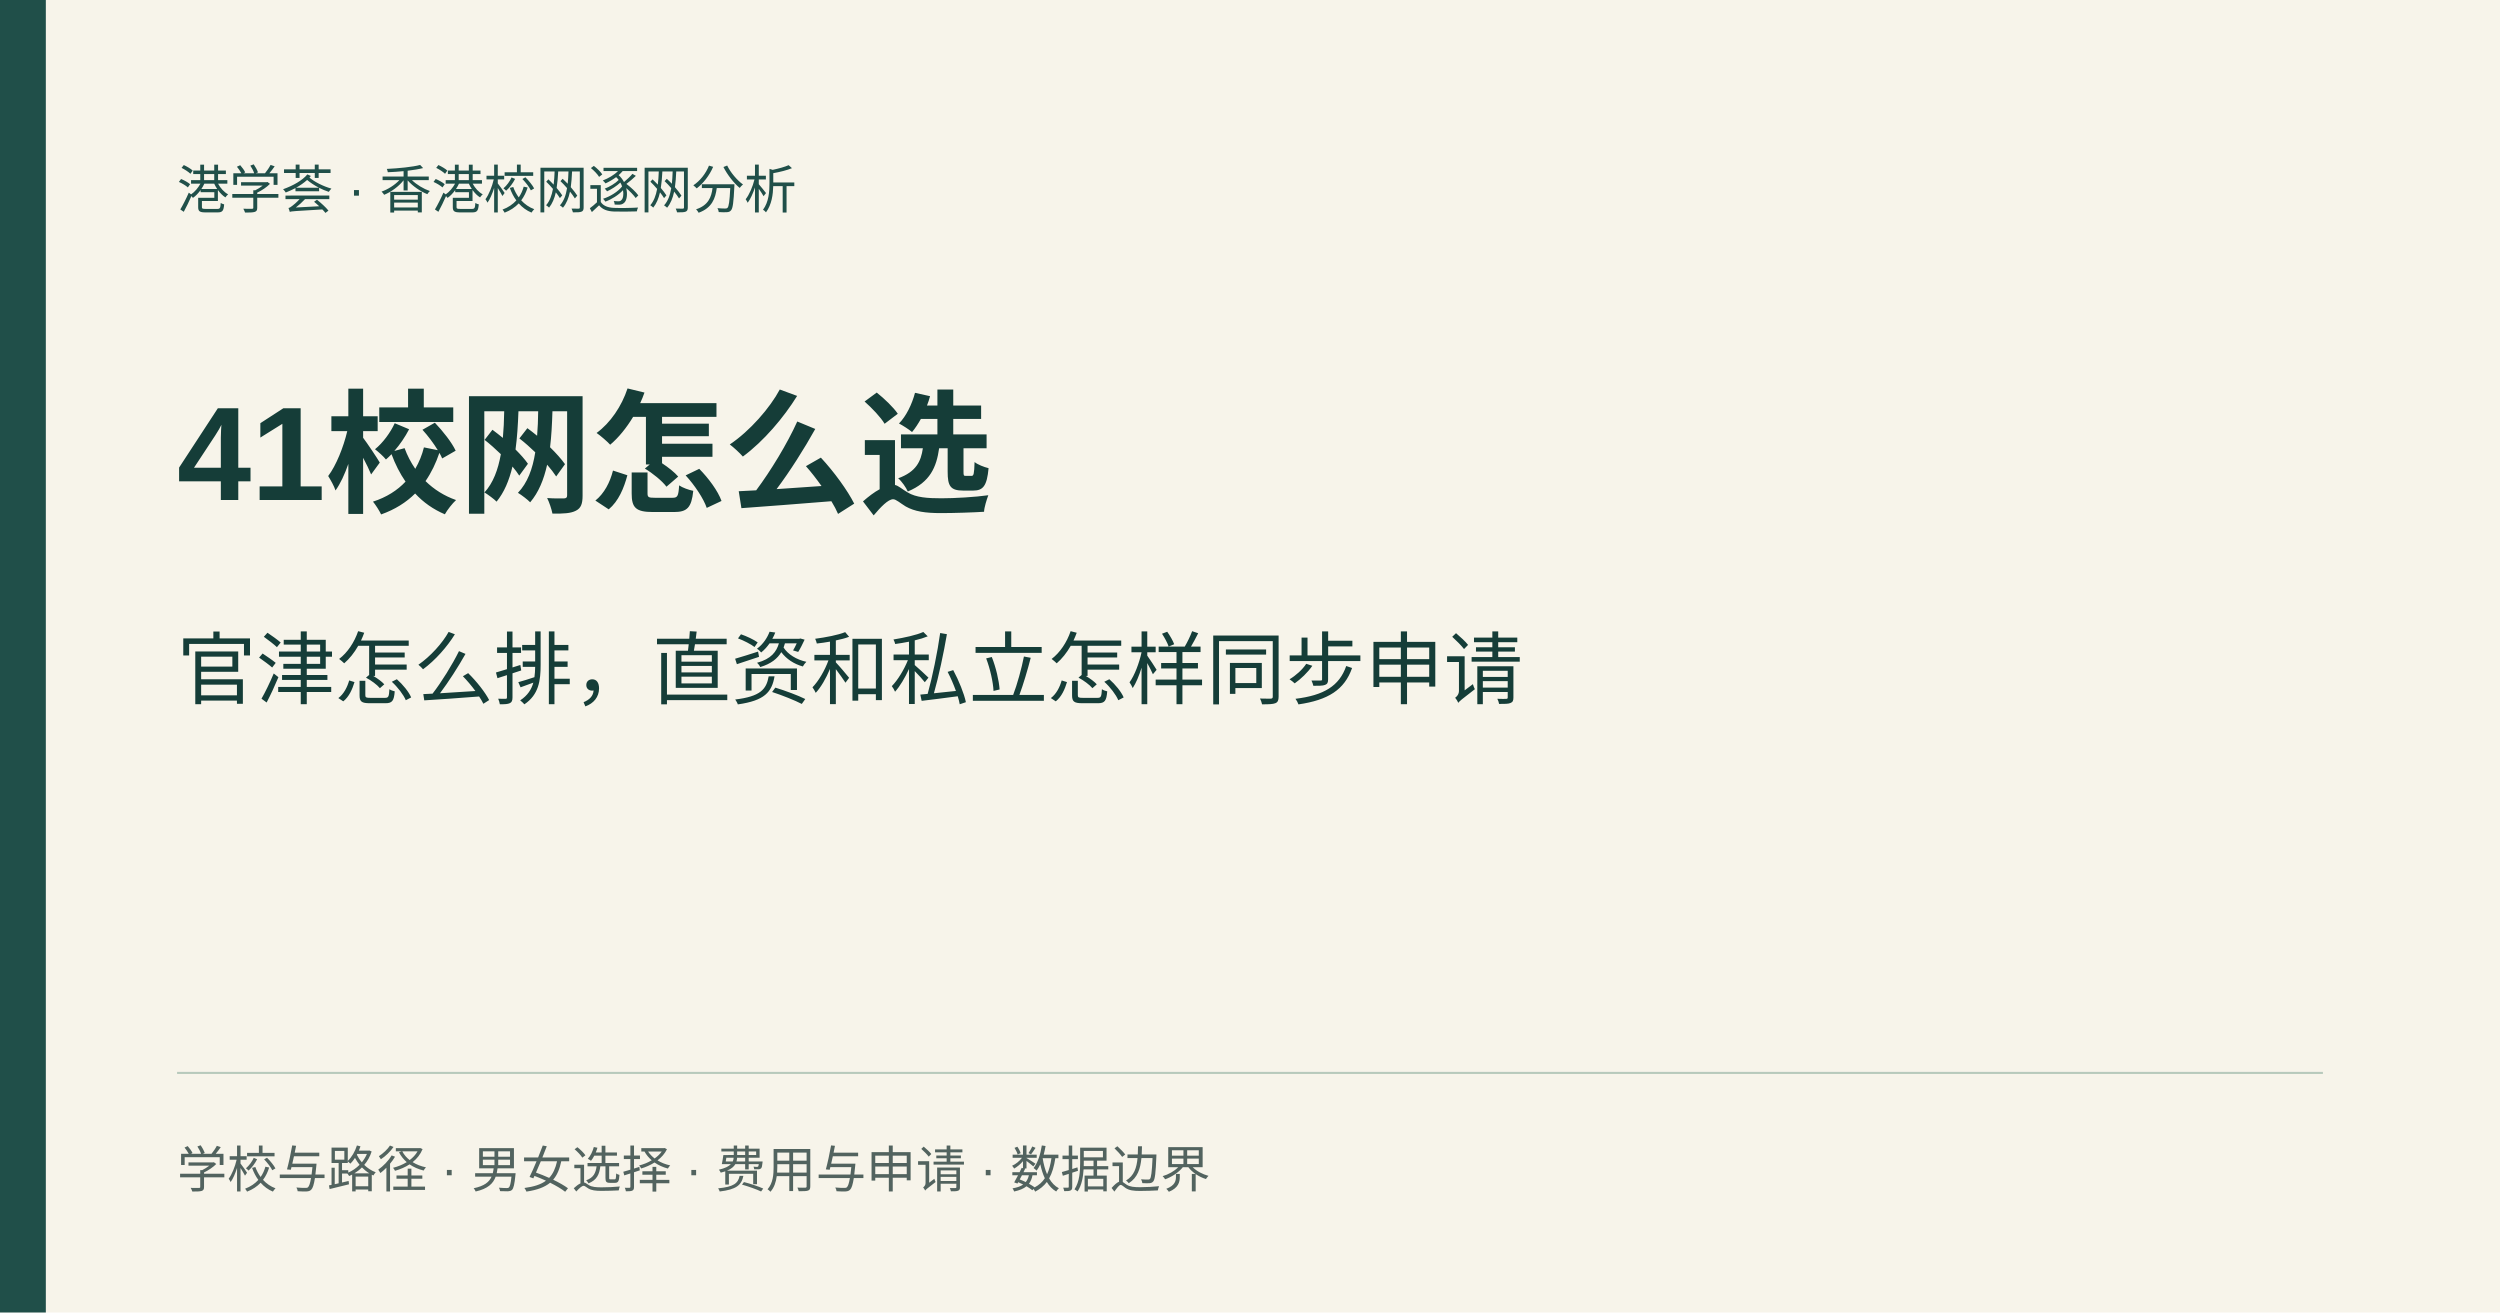
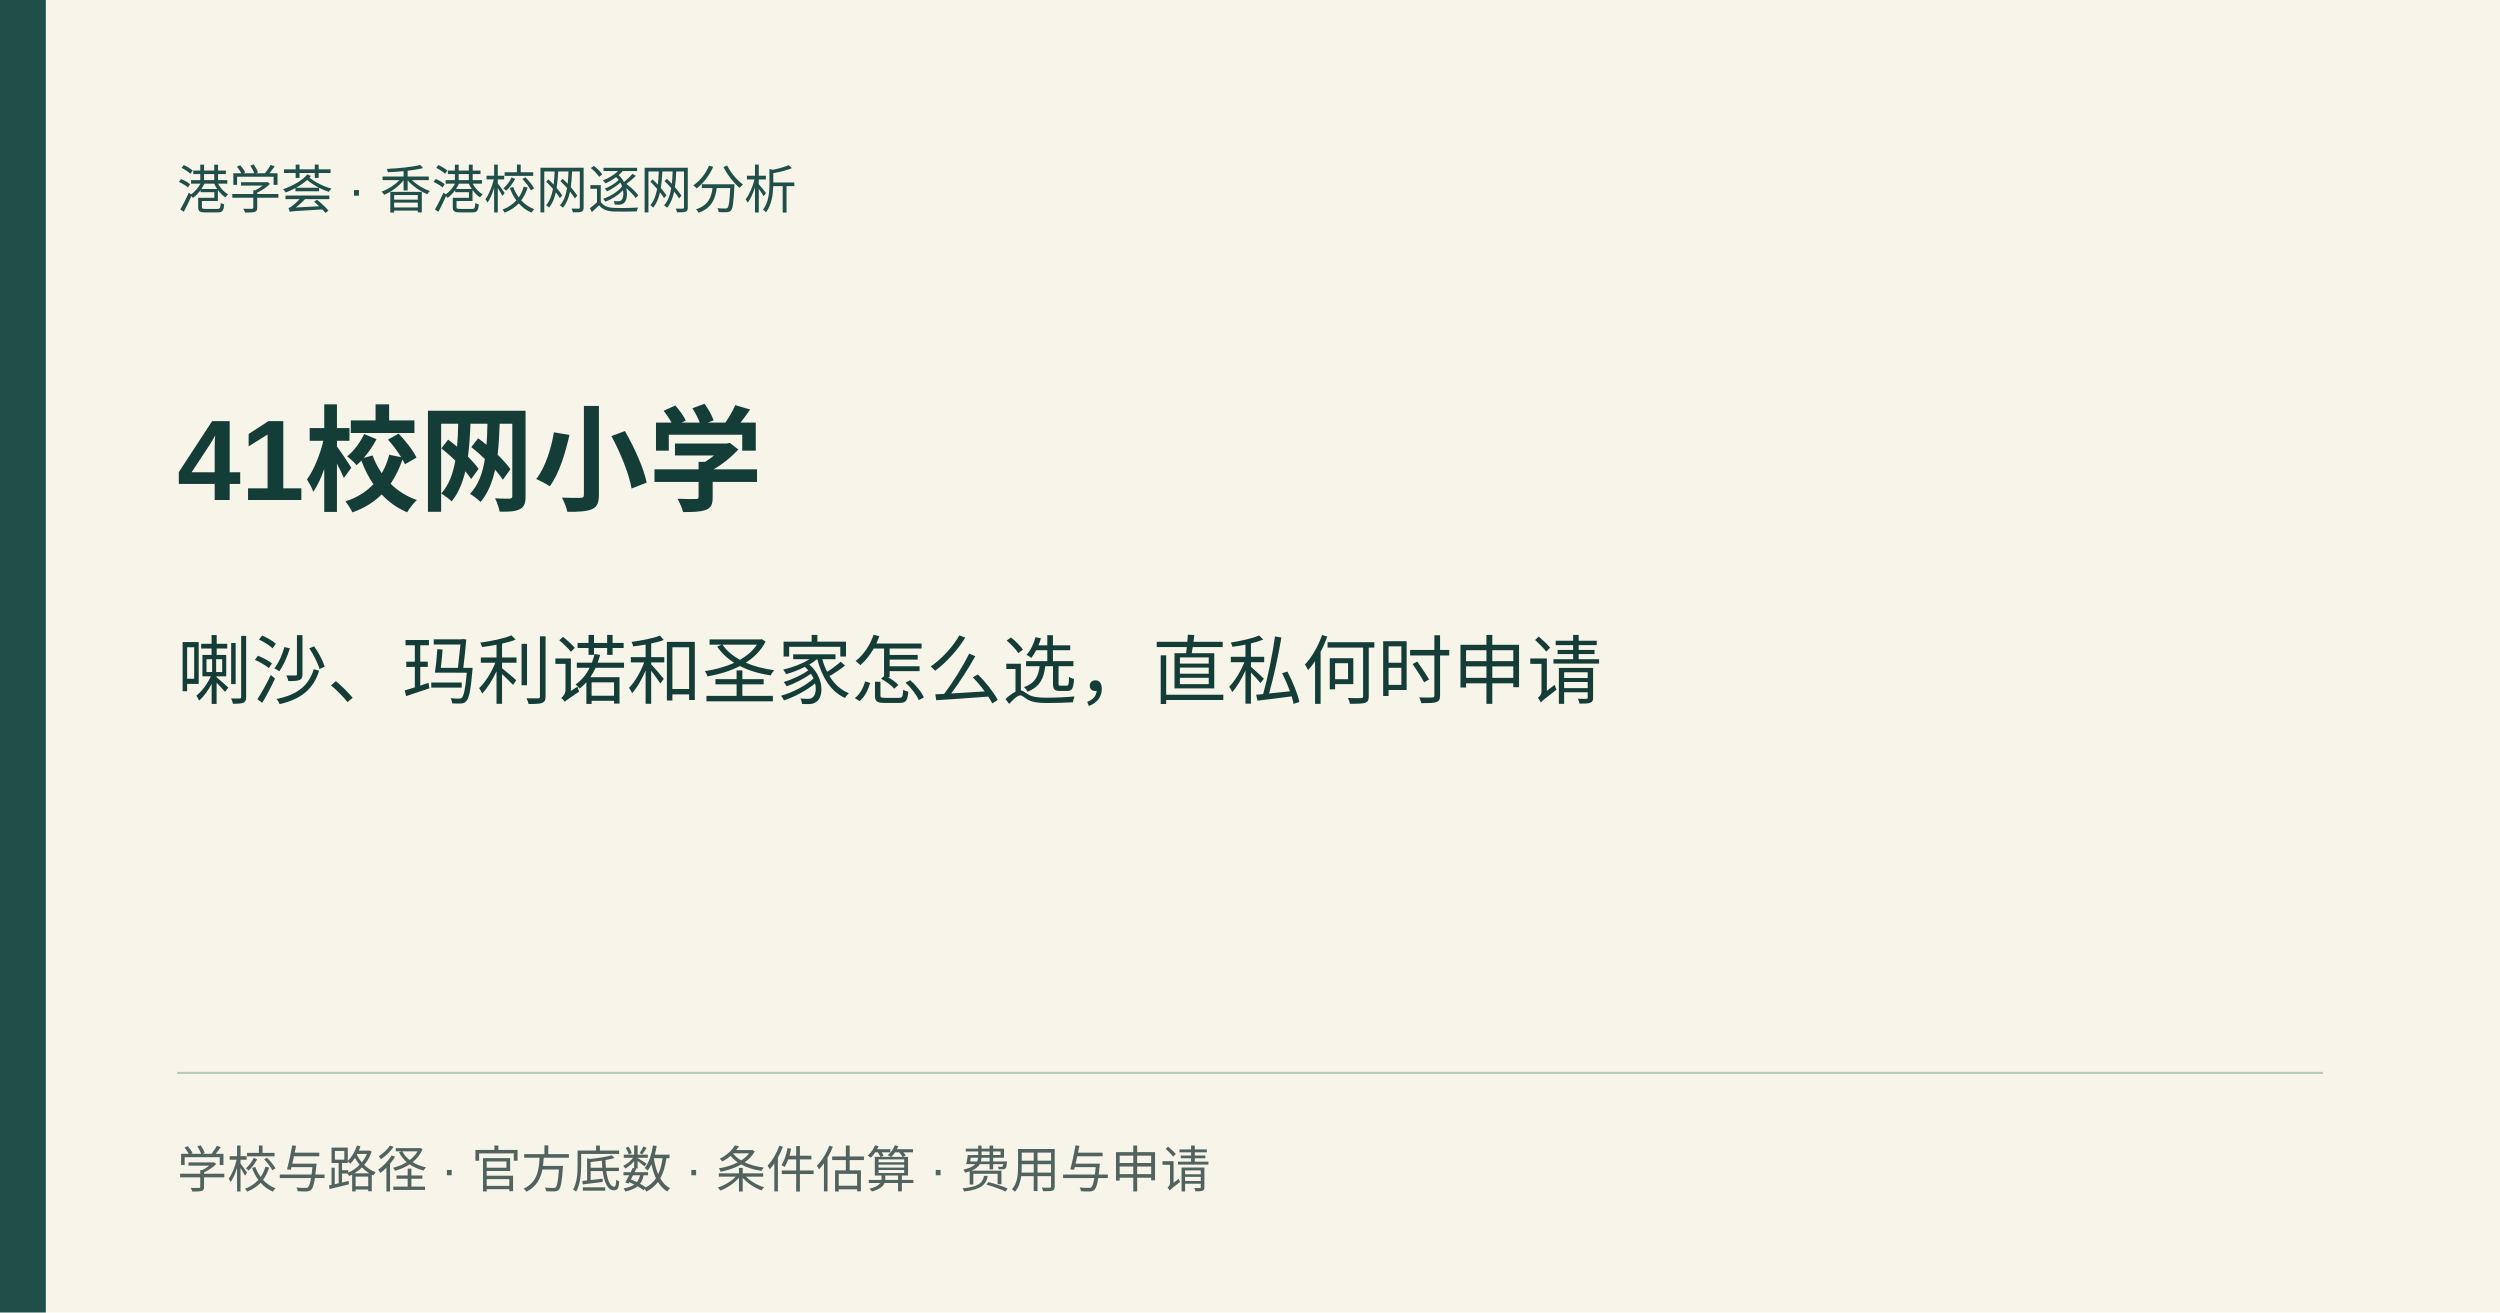
- <svg xmlns="http://www.w3.org/2000/svg" width="1200" height="630" viewBox="0 0 1200 630">
+ <svg xmlns="http://www.w3.org/2000/svg" width="1200" height="630">
  <rect width="1200" height="630" fill="#f7f4ea" />
  <rect width="22" height="630" fill="#204f49" />
  <text x="85" y="100" font-family="PingFang SC,Arial,sans-serif" font-size="25" fill="#204f49">港学荟 · 香港校网逐网分析</text>
-   <text x="85" y="240" font-family="PingFang SC,Arial,sans-serif" font-size="64" font-weight="600" fill="#153d38">41校网怎么选</text>
-   <text x="85" y="335" font-family="PingFang SC,Arial,sans-serif" font-size="38" fill="#153d38">官津怎么排，直资和私立怎样同步申请</text>
+   <text x="85" y="240" font-family="PingFang SC,Arial,sans-serif" font-size="55" font-weight="600" fill="#153d38">41校网小学</text>
+   <text x="85" y="335" font-family="PingFang SC,Arial,sans-serif" font-size="36" fill="#153d38">喇沙、玛利诺和圣家怎么选，直私何时申请</text>
  <path d="M85 515H1115" stroke="#b7c9bc" />
-   <text x="85" y="570" font-family="PingFang SC,Arial,sans-serif" font-size="24" fill="#52635f">学校与路径 · 男女选择 · 费用与申请 · 数据边界</text>
+   <text x="85" y="570" font-family="PingFang SC,Arial,sans-serif" font-size="24" fill="#52635f">学校与路径 · 官方底数 · 条件估算 · 费用与申请</text>
</svg>
